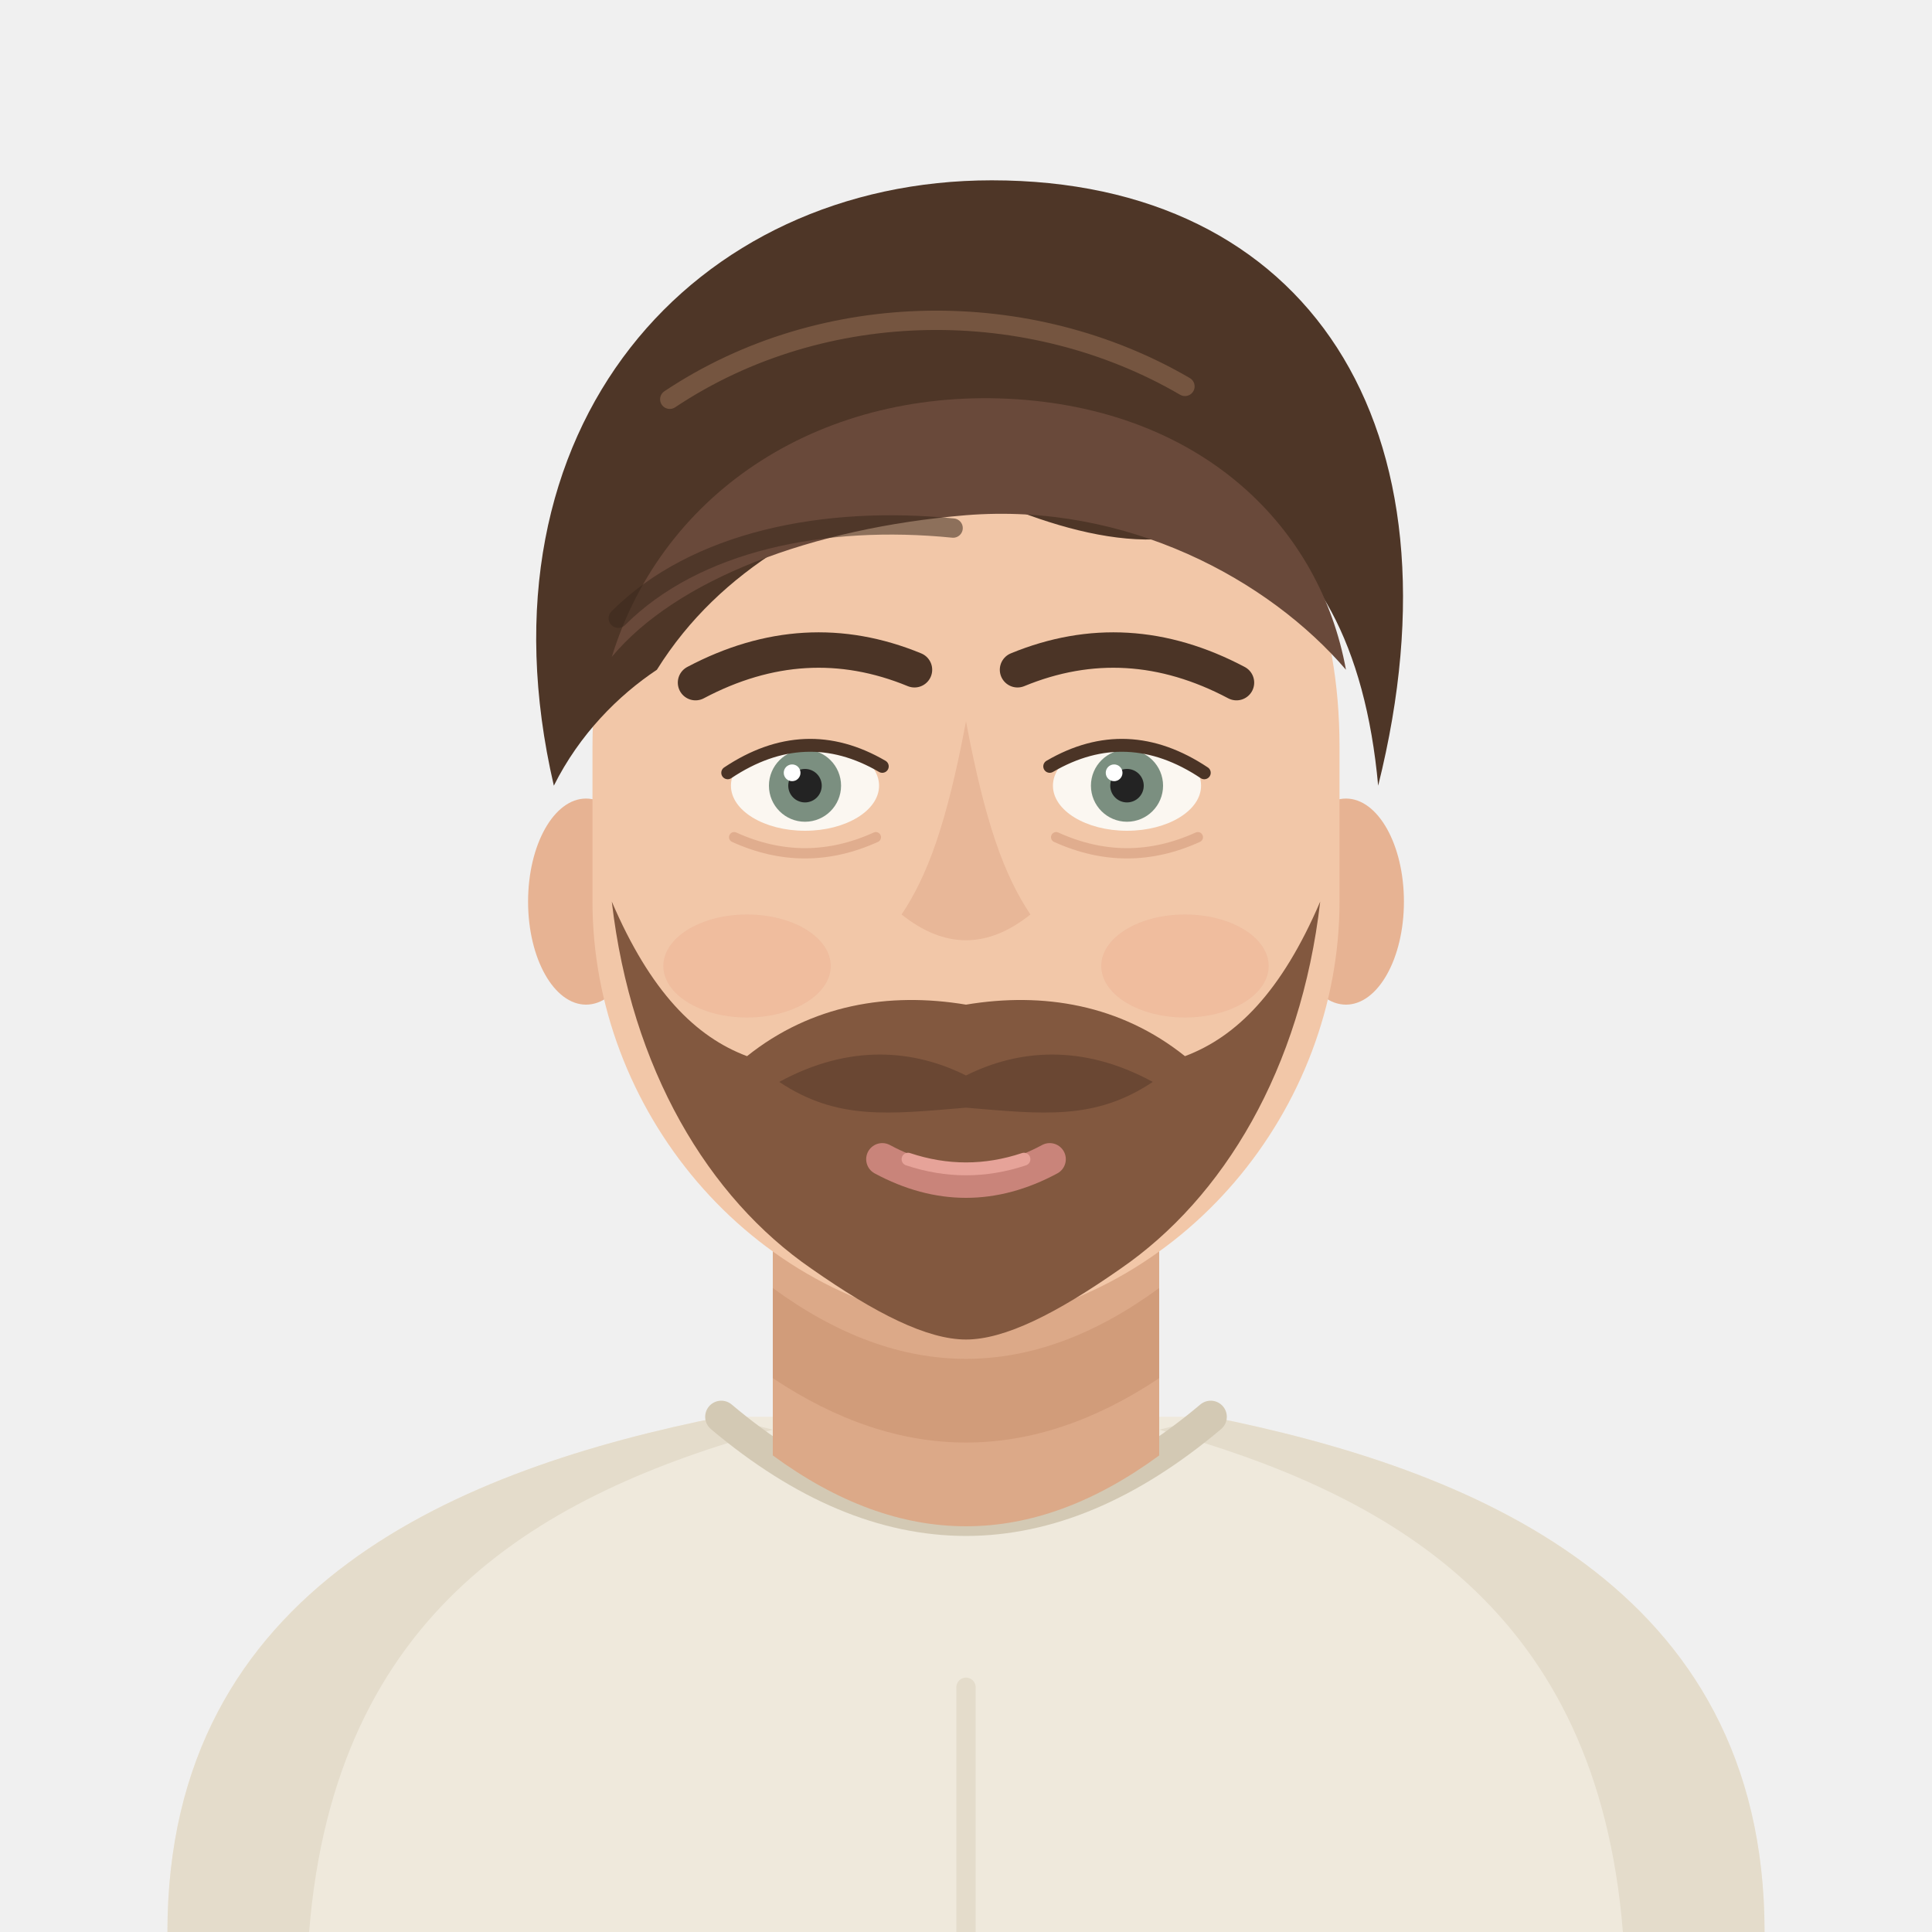
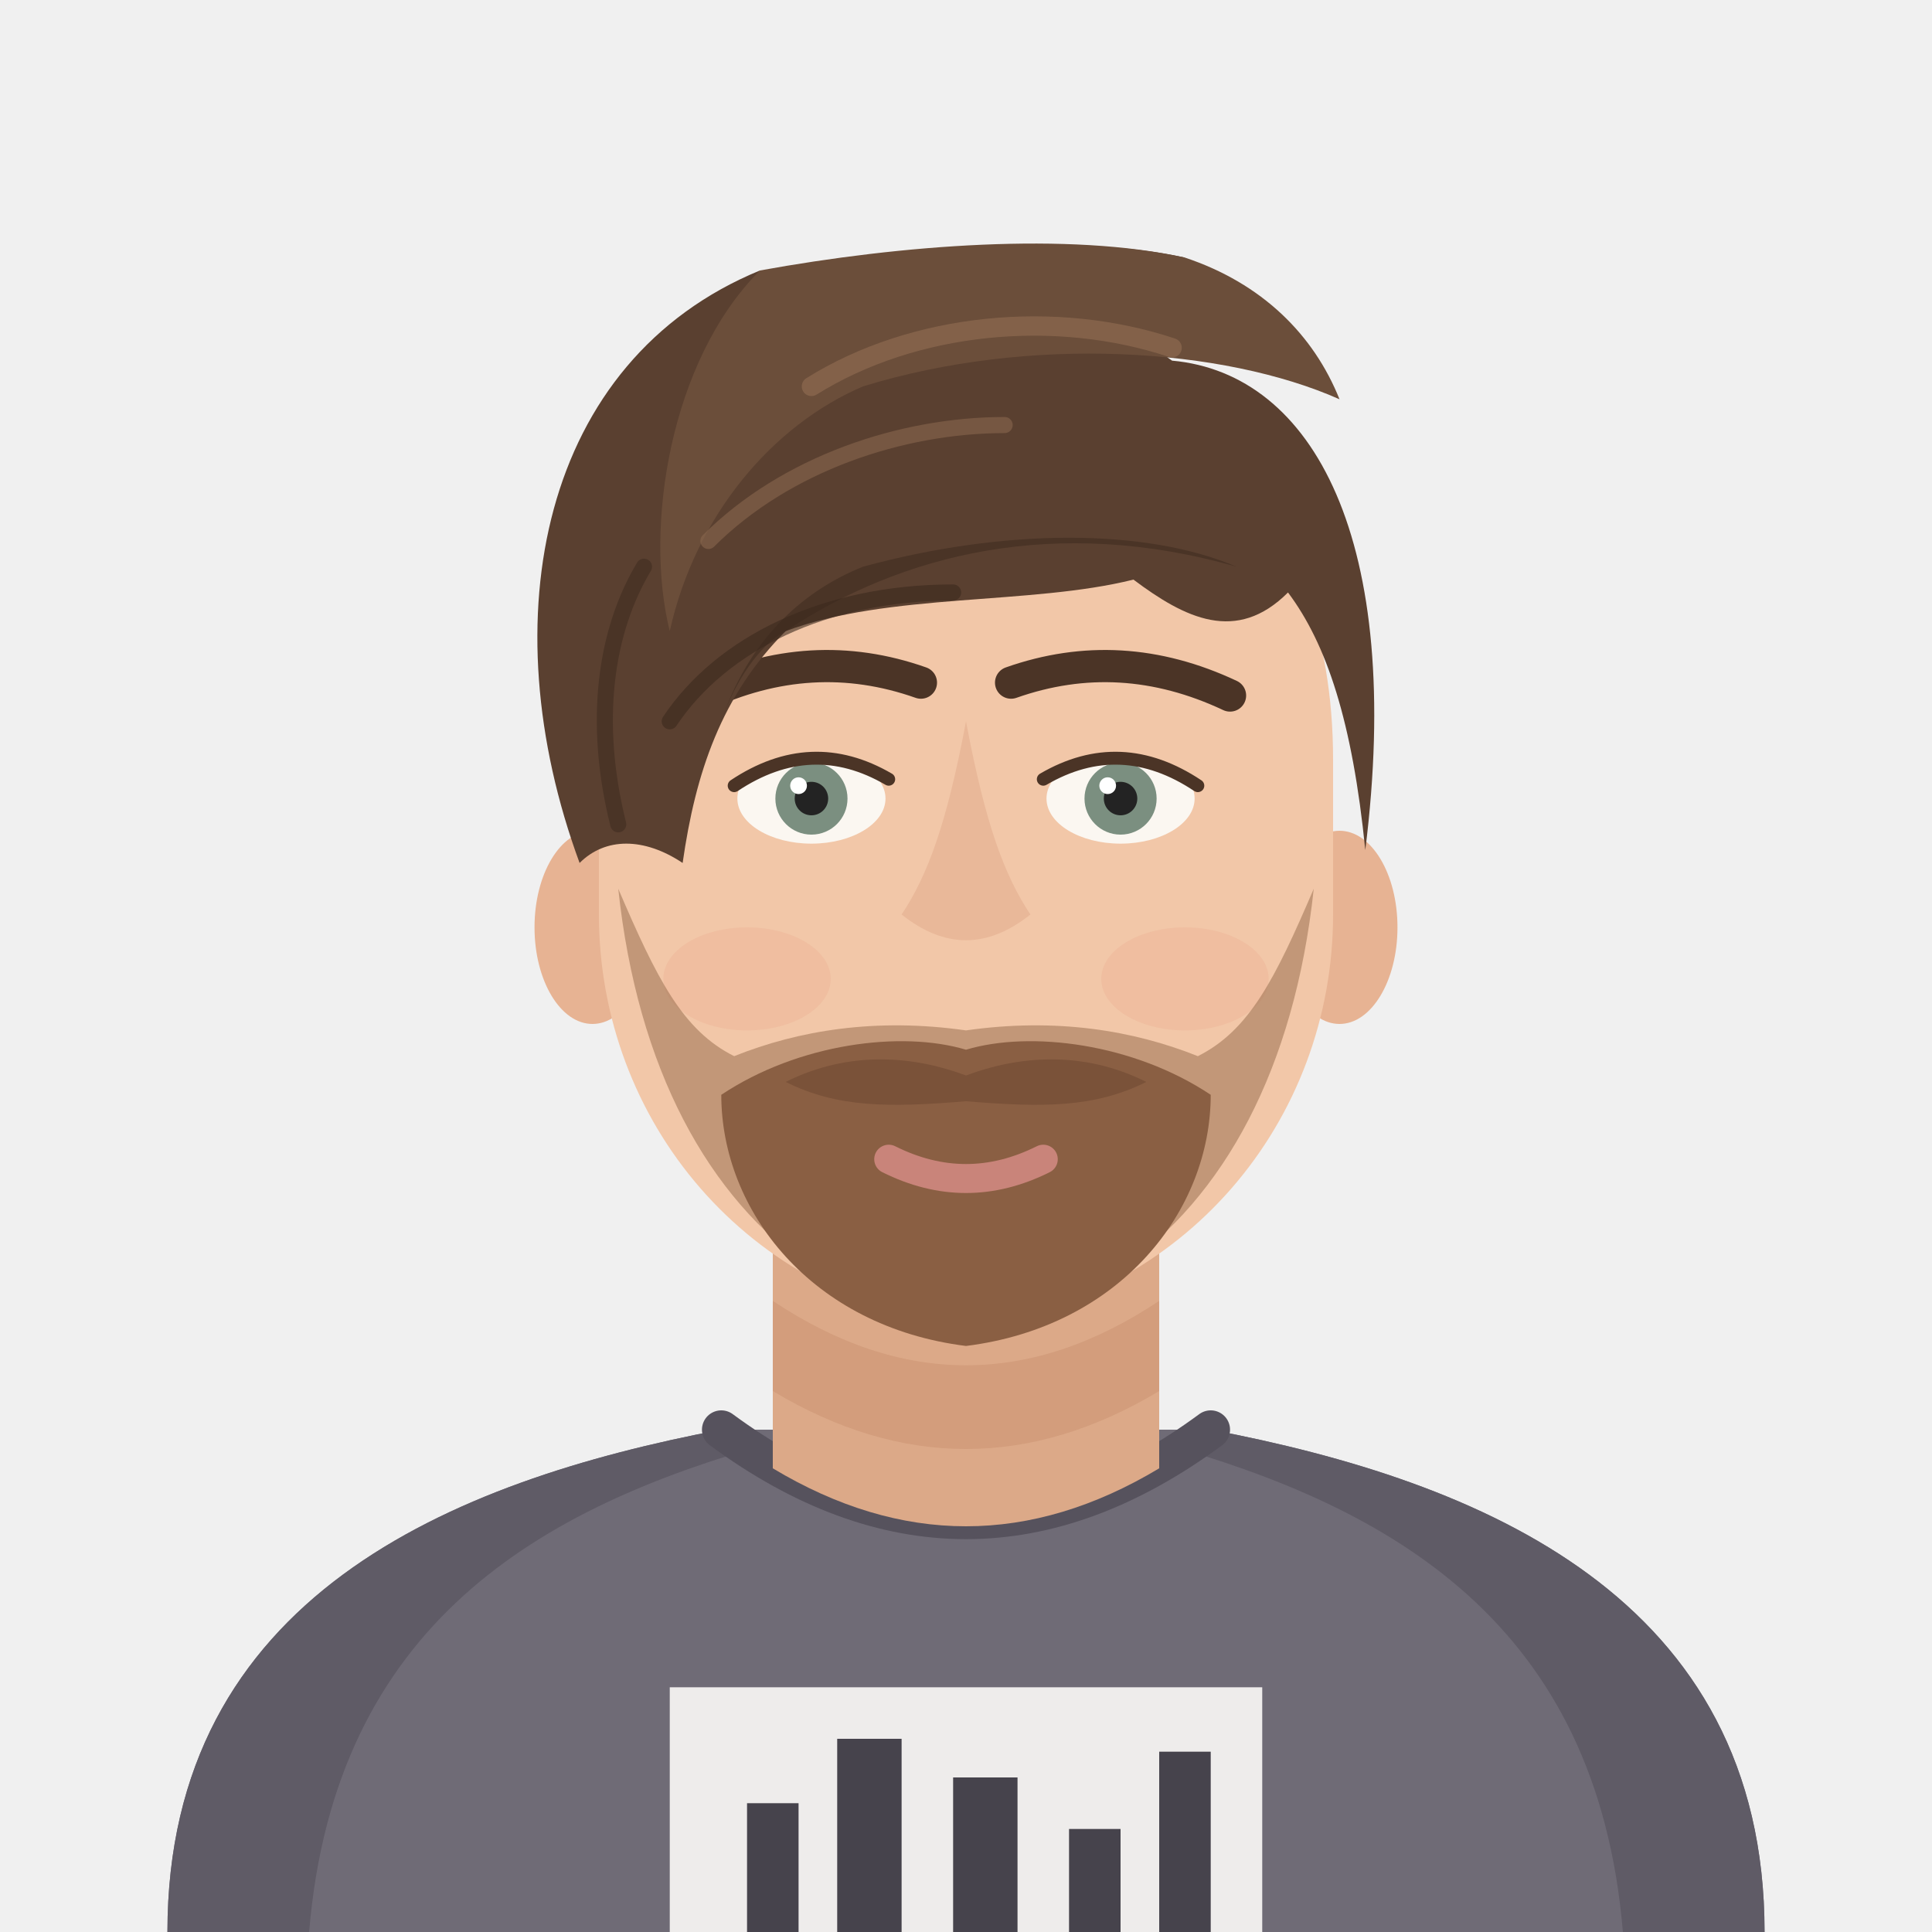
<svg xmlns="http://www.w3.org/2000/svg" viewBox="0 0 300 300" role="img" aria-labelledby="t">
-   <path d="M26 300C26 246 72 228 112 220L188 220C228 228 274 246 274 300Z" fill="#efe9dc" />
-   <path d="M26 300C26 246 72 228 112 220L120 222C84 232 52 250 48 300Z" fill="#e4dccb" />
-   <path d="M274 300C274 246 228 228 188 220L180 222C216 232 248 250 252 300Z" fill="#e4dccb" />
-   <path d="M112 220Q150 252 188 220" fill="none" stroke="#d3c9b4" stroke-width="5" stroke-linecap="round" />
-   <path d="M150 262V300" stroke="#e4dccb" stroke-width="3" stroke-linecap="round" />
-   <path d="M120 180V226Q150 248 180 226V180Z" fill="#dca988" />
-   <path d="M120 200Q150 222 180 200V214Q150 234 120 214Z" fill="#c9916f" opacity=".55" />
-   <ellipse cx="91" cy="140" rx="9" ry="16" fill="#e7b393" />
-   <ellipse cx="209" cy="140" rx="9" ry="16" fill="#e7b393" />
-   <path d="M92 116C92 76 118 56 150 56C182 56 208 76 208 116V140C208 172 184 202 150 206C116 202 92 172 92 140Z" fill="#f2c7a8" />
-   <ellipse cx="116" cy="150" rx="13" ry="8" fill="#eaa98d" opacity=".35" />
-   <ellipse cx="184" cy="150" rx="13" ry="8" fill="#eaa98d" opacity=".35" />
-   <path d="M150 112C147 128 144 136 140 142Q150 150 160 142C156 136 153 128 150 112Z" fill="#e0a98a" opacity=".55" />
-   <path d="M95 140C98 166 110 186 126 197C136 204 144 208 150 208C156 208 164 204 174 197C190 186 202 166 205 140C199 154 192 161 184 164C174 156 162 154 150 156C138 154 126 156 116 164C108 161 101 154 95 140Z" fill="#82583f" />
-   <path d="M121 168C132 162 142 163 150 167C158 163 168 162 179 168C170 174 162 173 150 172C138 173 130 174 121 168Z" fill="#6a4733" />
-   <path d="M137 180Q150 187 163 180" fill="none" stroke="#c9847a" stroke-width="5" stroke-linecap="round" />
-   <path d="M141 180Q150 183 159 180" fill="none" stroke="#e6a399" stroke-width="2" stroke-linecap="round" />
-   <ellipse cx="125" cy="122" rx="11.5" ry="7" fill="#fbf7f1" />
-   <ellipse cx="175" cy="122" rx="11.5" ry="7" fill="#fbf7f1" />
-   <circle cx="125" cy="122" r="5.6" fill="#7b8f80" />
-   <circle cx="175" cy="122" r="5.6" fill="#7b8f80" />
-   <circle cx="125" cy="122" r="2.6" fill="#232323" />
-   <circle cx="175" cy="122" r="2.6" fill="#232323" />
-   <circle cx="123" cy="120" r="1.3" fill="#fff" />
-   <circle cx="173" cy="120" r="1.3" fill="#fff" />
-   <path d="M113 120Q125 112 137 119" fill="none" stroke="#4b3426" stroke-width="2" stroke-linecap="round" />
-   <path d="M163 119Q175 112 187 120" fill="none" stroke="#4b3426" stroke-width="2" stroke-linecap="round" />
-   <path d="M114 130Q125 135 136 130" fill="none" stroke="#d9a283" stroke-width="1.6" stroke-linecap="round" opacity=".7" />
-   <path d="M164 130Q175 135 186 130" fill="none" stroke="#d9a283" stroke-width="1.6" stroke-linecap="round" opacity=".7" />
-   <path d="M108 106Q125 97 142 104" fill="none" stroke="#4b3426" stroke-width="5.5" stroke-linecap="round" />
-   <path d="M158 104Q175 97 192 106" fill="none" stroke="#4b3426" stroke-width="5.5" stroke-linecap="round" />
-   <path d="M86 122C73 66 108 28 154 28C203 28 228 66 214 122C212 100 204 86 192 80C180 88 162 82 146 74C128 80 112 88 102 104C96 108 90 114 86 122Z" fill="#4e3627" />
-   <path d="M95 102C103 76 128 60 158 62C187 64 205 82 209 104C197 90 175 78 150 80C126 82 105 90 95 102Z" fill="#69493a" />
-   <path d="M104 62C128 46 160 46 184 60" fill="none" stroke="#8a664d" stroke-width="3" stroke-linecap="round" opacity=".65" />
-   <path d="M96 96C108 84 128 80 148 82" fill="none" stroke="#3b281c" stroke-width="3" stroke-linecap="round" opacity=".55" />
+   <path d="M26 300C26 248 70 230 112 222L188 222C230 230 274 248 274 300Z" fill="#6f6b76" />
+   <path d="M26 300C26 248 70 230 112 222L120 224C84 234 52 252 48 300Z" fill="#5f5b66" />
+   <path d="M274 300C274 248 230 230 188 222L180 224C216 234 248 252 252 300Z" fill="#5f5b66" />
+   <path d="M112 222Q150 250 188 222" fill="none" stroke="#56525d" stroke-width="6" stroke-linecap="round" />
+   <rect x="104" y="262" width="92" height="38" fill="#eeeceb" />
+   <path d="M116 300V280H124V300ZM130 300V270H140V300ZM148 300V276H158V300ZM166 300V284H174V300ZM180 300V272H188V300Z" fill="#46434c" />
+   <path d="M120 180V228Q150 246 180 228V180Z" fill="#dca988" />
+   <path d="M120 202Q150 222 180 202V216Q150 234 120 216Z" fill="#c9916f" opacity=".5" />
+   <ellipse cx="92" cy="144" rx="9" ry="15" fill="#e7b393" />
+   <ellipse cx="208" cy="144" rx="9" ry="15" fill="#e7b393" />
+   <path d="M93 118C93 78 118 58 150 58C182 58 207 78 207 118V142C207 174 184 202 150 206C116 202 93 174 93 142Z" fill="#f2c7a8" />
+   <ellipse cx="116" cy="152" rx="13" ry="8" fill="#eaa98d" opacity=".3" />
+   <ellipse cx="184" cy="152" rx="13" ry="8" fill="#eaa98d" opacity=".3" />
+   <path d="M150 112C147 128 144 136 140 142Q150 150 160 142C156 136 153 128 150 112Z" fill="#e0a98a" opacity=".5" />
+   <path d="M96 138C99 166 110 186 126 197C136 204 144 208 150 208C156 208 164 204 174 197C190 186 201 166 204 138C198 152 194 160 186 164C176 160 164 158 150 160C136 158 124 160 114 164C106 160 102 152 96 138Z" fill="#9a7050" opacity=".55" />
+   <path d="M112 170C124 162 140 160 150 163C160 160 176 162 188 170C188 188 174 206 150 209C126 206 112 188 112 170Z" fill="#8a5f43" />
+   <path d="M122 168C132 163 142 164 150 167C158 164 168 163 178 168C170 172 162 172 150 171C138 172 130 172 122 168Z" fill="#7a5239" />
+   <path d="M138 180Q150 186 162 180" fill="none" stroke="#c9847a" stroke-width="4.5" stroke-linecap="round" />
+   <ellipse cx="126" cy="124" rx="11.5" ry="7" fill="#fbf7f1" />
+   <ellipse cx="174" cy="124" rx="11.5" ry="7" fill="#fbf7f1" />
+   <circle cx="126" cy="124" r="5.6" fill="#7b8f80" />
+   <circle cx="174" cy="124" r="5.6" fill="#7b8f80" />
+   <circle cx="126" cy="124" r="2.6" fill="#232323" />
+   <circle cx="174" cy="124" r="2.6" fill="#232323" />
+   <circle cx="124" cy="122" r="1.3" fill="#fff" />
+   <circle cx="172" cy="122" r="1.3" fill="#fff" />
+   <path d="M114 122Q126 114 138 121" fill="none" stroke="#4b3426" stroke-width="2" stroke-linecap="round" />
+   <path d="M162 121Q174 114 186 122" fill="none" stroke="#4b3426" stroke-width="2" stroke-linecap="round" />
+   <path d="M109 108Q126 100 143 106" fill="none" stroke="#4b3426" stroke-width="5" stroke-linecap="round" />
+   <path d="M157 106Q174 100 191 108" fill="none" stroke="#4b3426" stroke-width="5" stroke-linecap="round" />
+   <path d="M90 134C76 96 84 56 118 42C112 52 112 60 116 66C128 44 156 34 184 40C176 46 176 52 182 56C204 58 218 84 212 132C210 112 206 100 200 92C192 100 184 96 176 90C160 94 138 92 122 98C112 108 108 120 106 134C100 130 94 130 90 134Z" fill="#5a4030" />
+   <path d="M118 42C140 38 166 36 184 40C196 44 204 52 208 62C190 54 160 52 134 60C120 66 108 80 104 98C100 82 104 56 118 42Z" fill="#6b4e3a" />
+   <path d="M122 98C140 86 164 80 192 88C178 82 156 82 134 88C124 92 116 100 112 112C114 106 118 100 122 98Z" fill="#4a3426" />
+   <path d="M126 60C142 50 164 48 182 54" fill="none" stroke="#8d6a50" stroke-width="3" stroke-linecap="round" opacity=".7" />
+   <path d="M110 84C122 72 140 66 156 66" fill="none" stroke="#8d6a50" stroke-width="2.5" stroke-linecap="round" opacity=".55" />
+   <path d="M104 112C112 100 128 92 148 92" fill="none" stroke="#3a281c" stroke-width="2.5" stroke-linecap="round" opacity=".6" />
+   <path d="M96 128C92 112 94 98 100 88" fill="none" stroke="#3a281c" stroke-width="2.5" stroke-linecap="round" opacity=".5" />
</svg>
